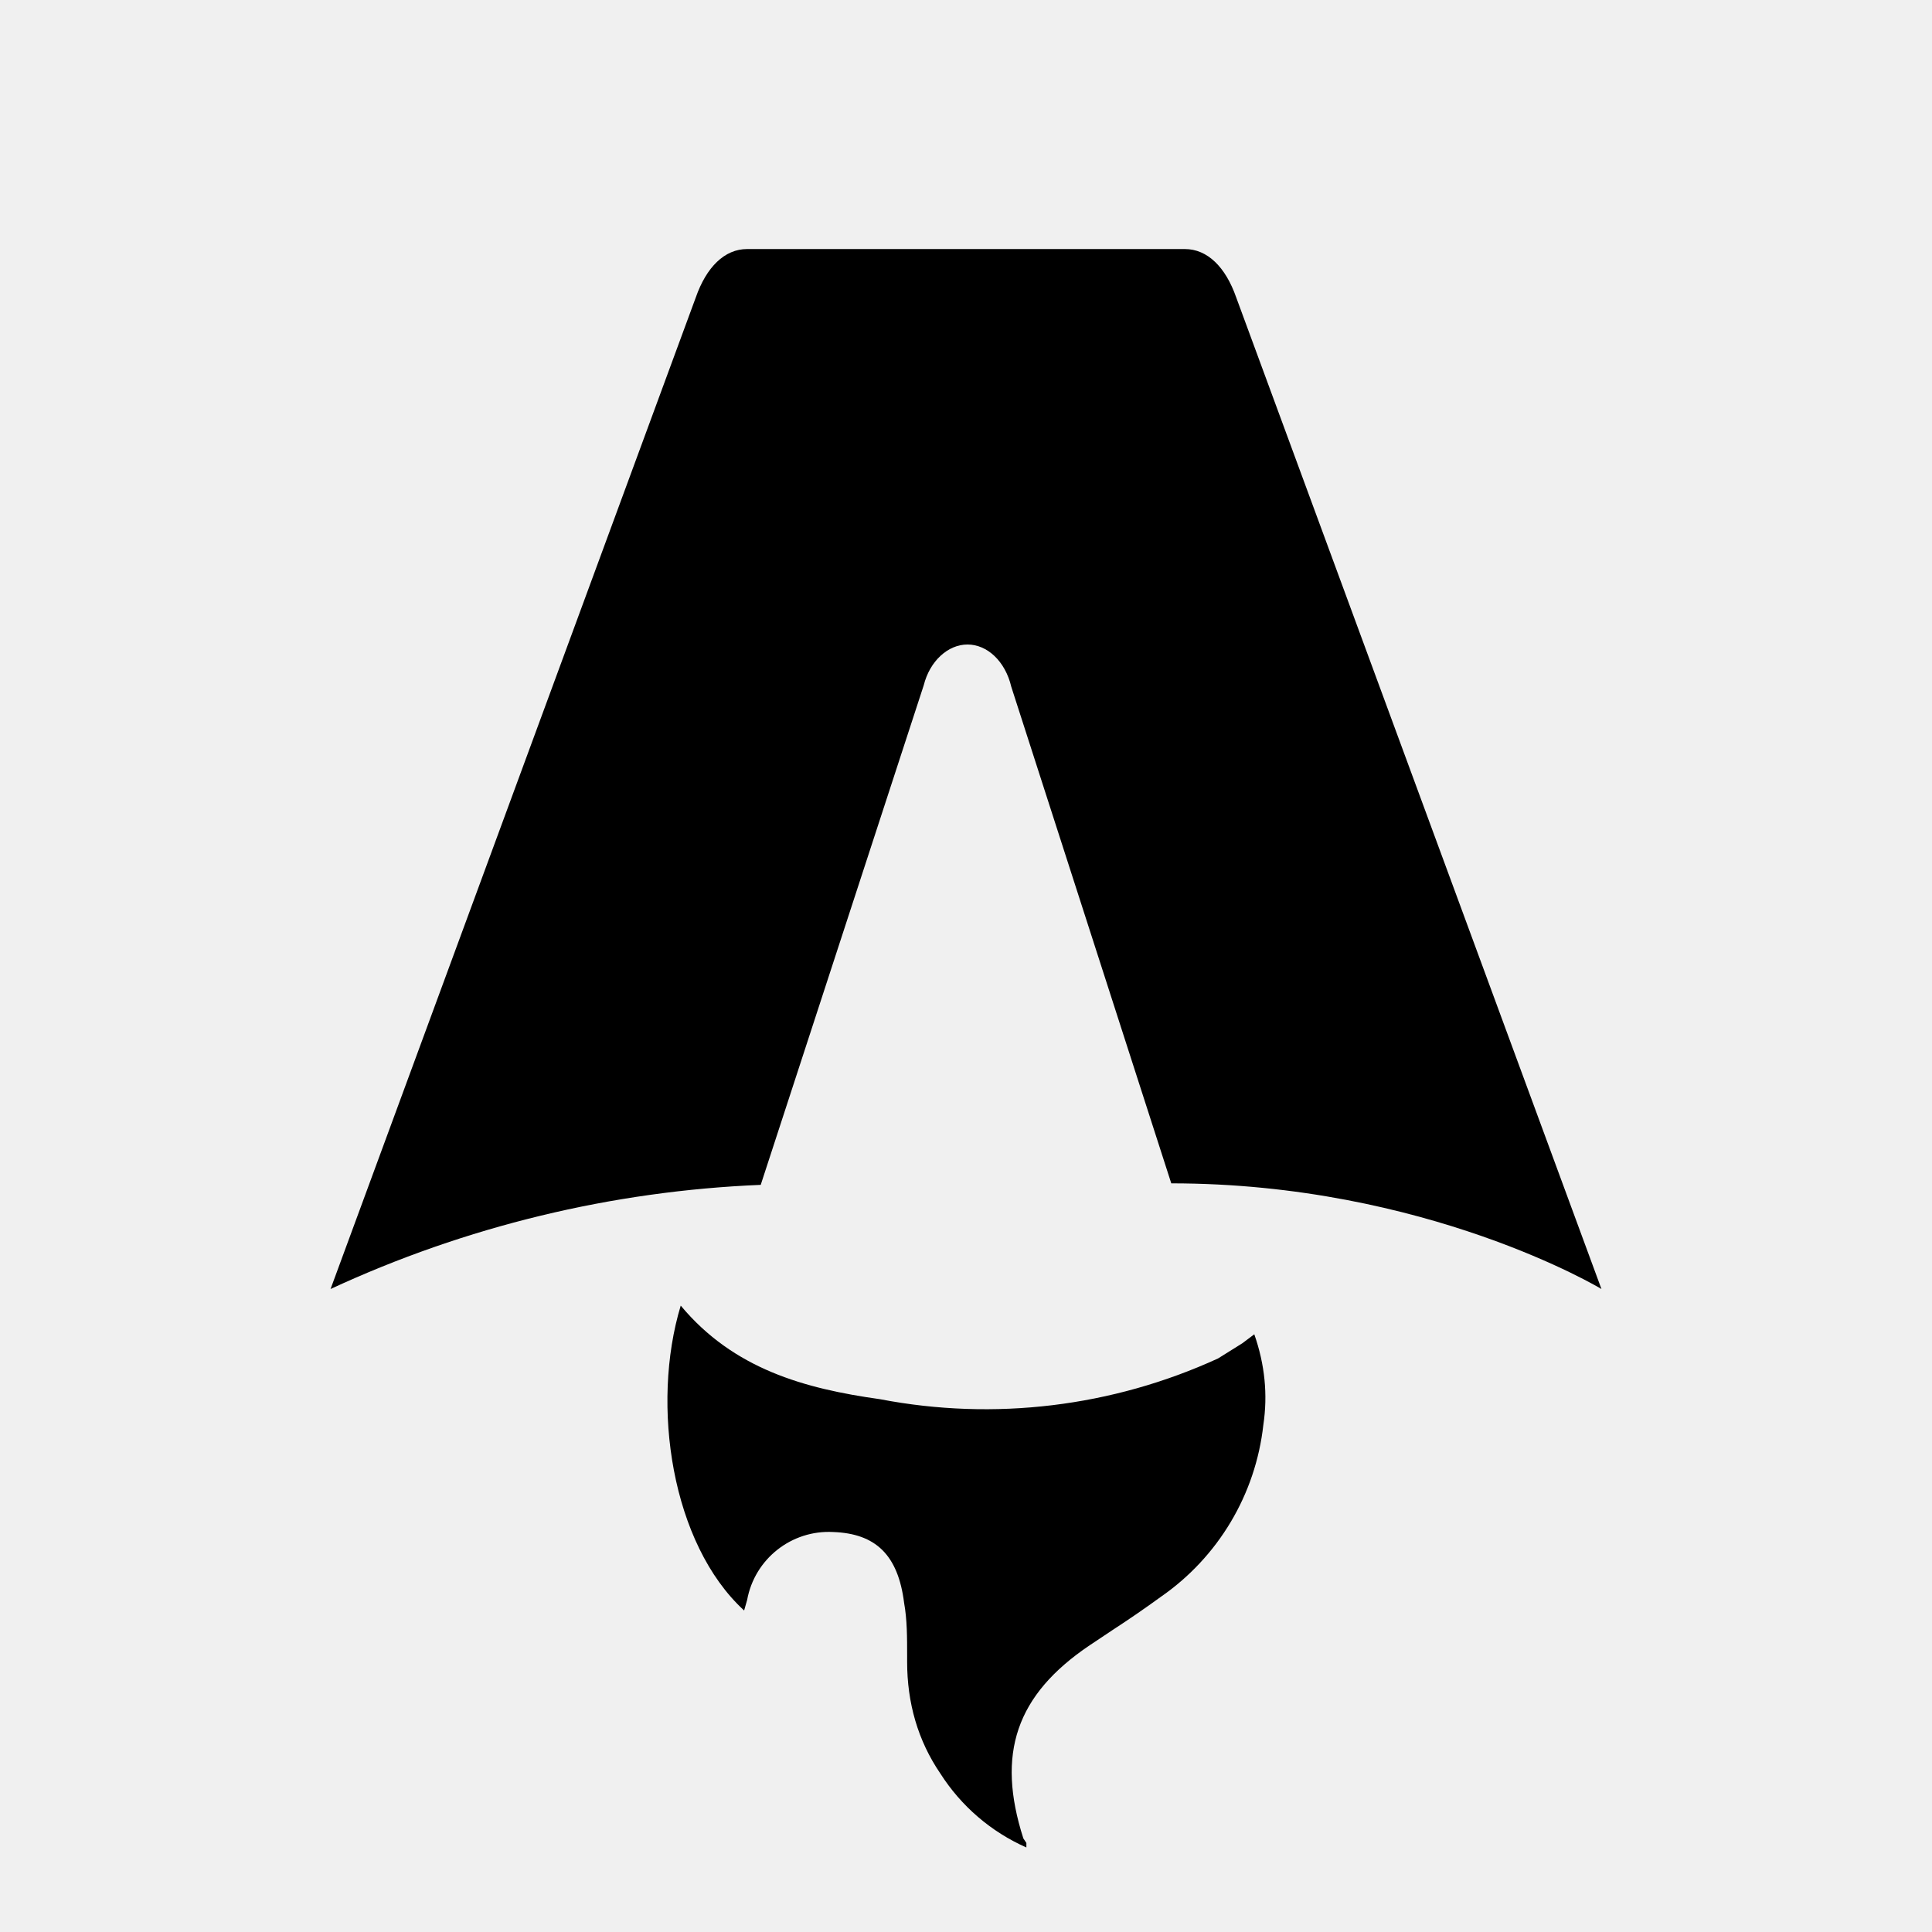
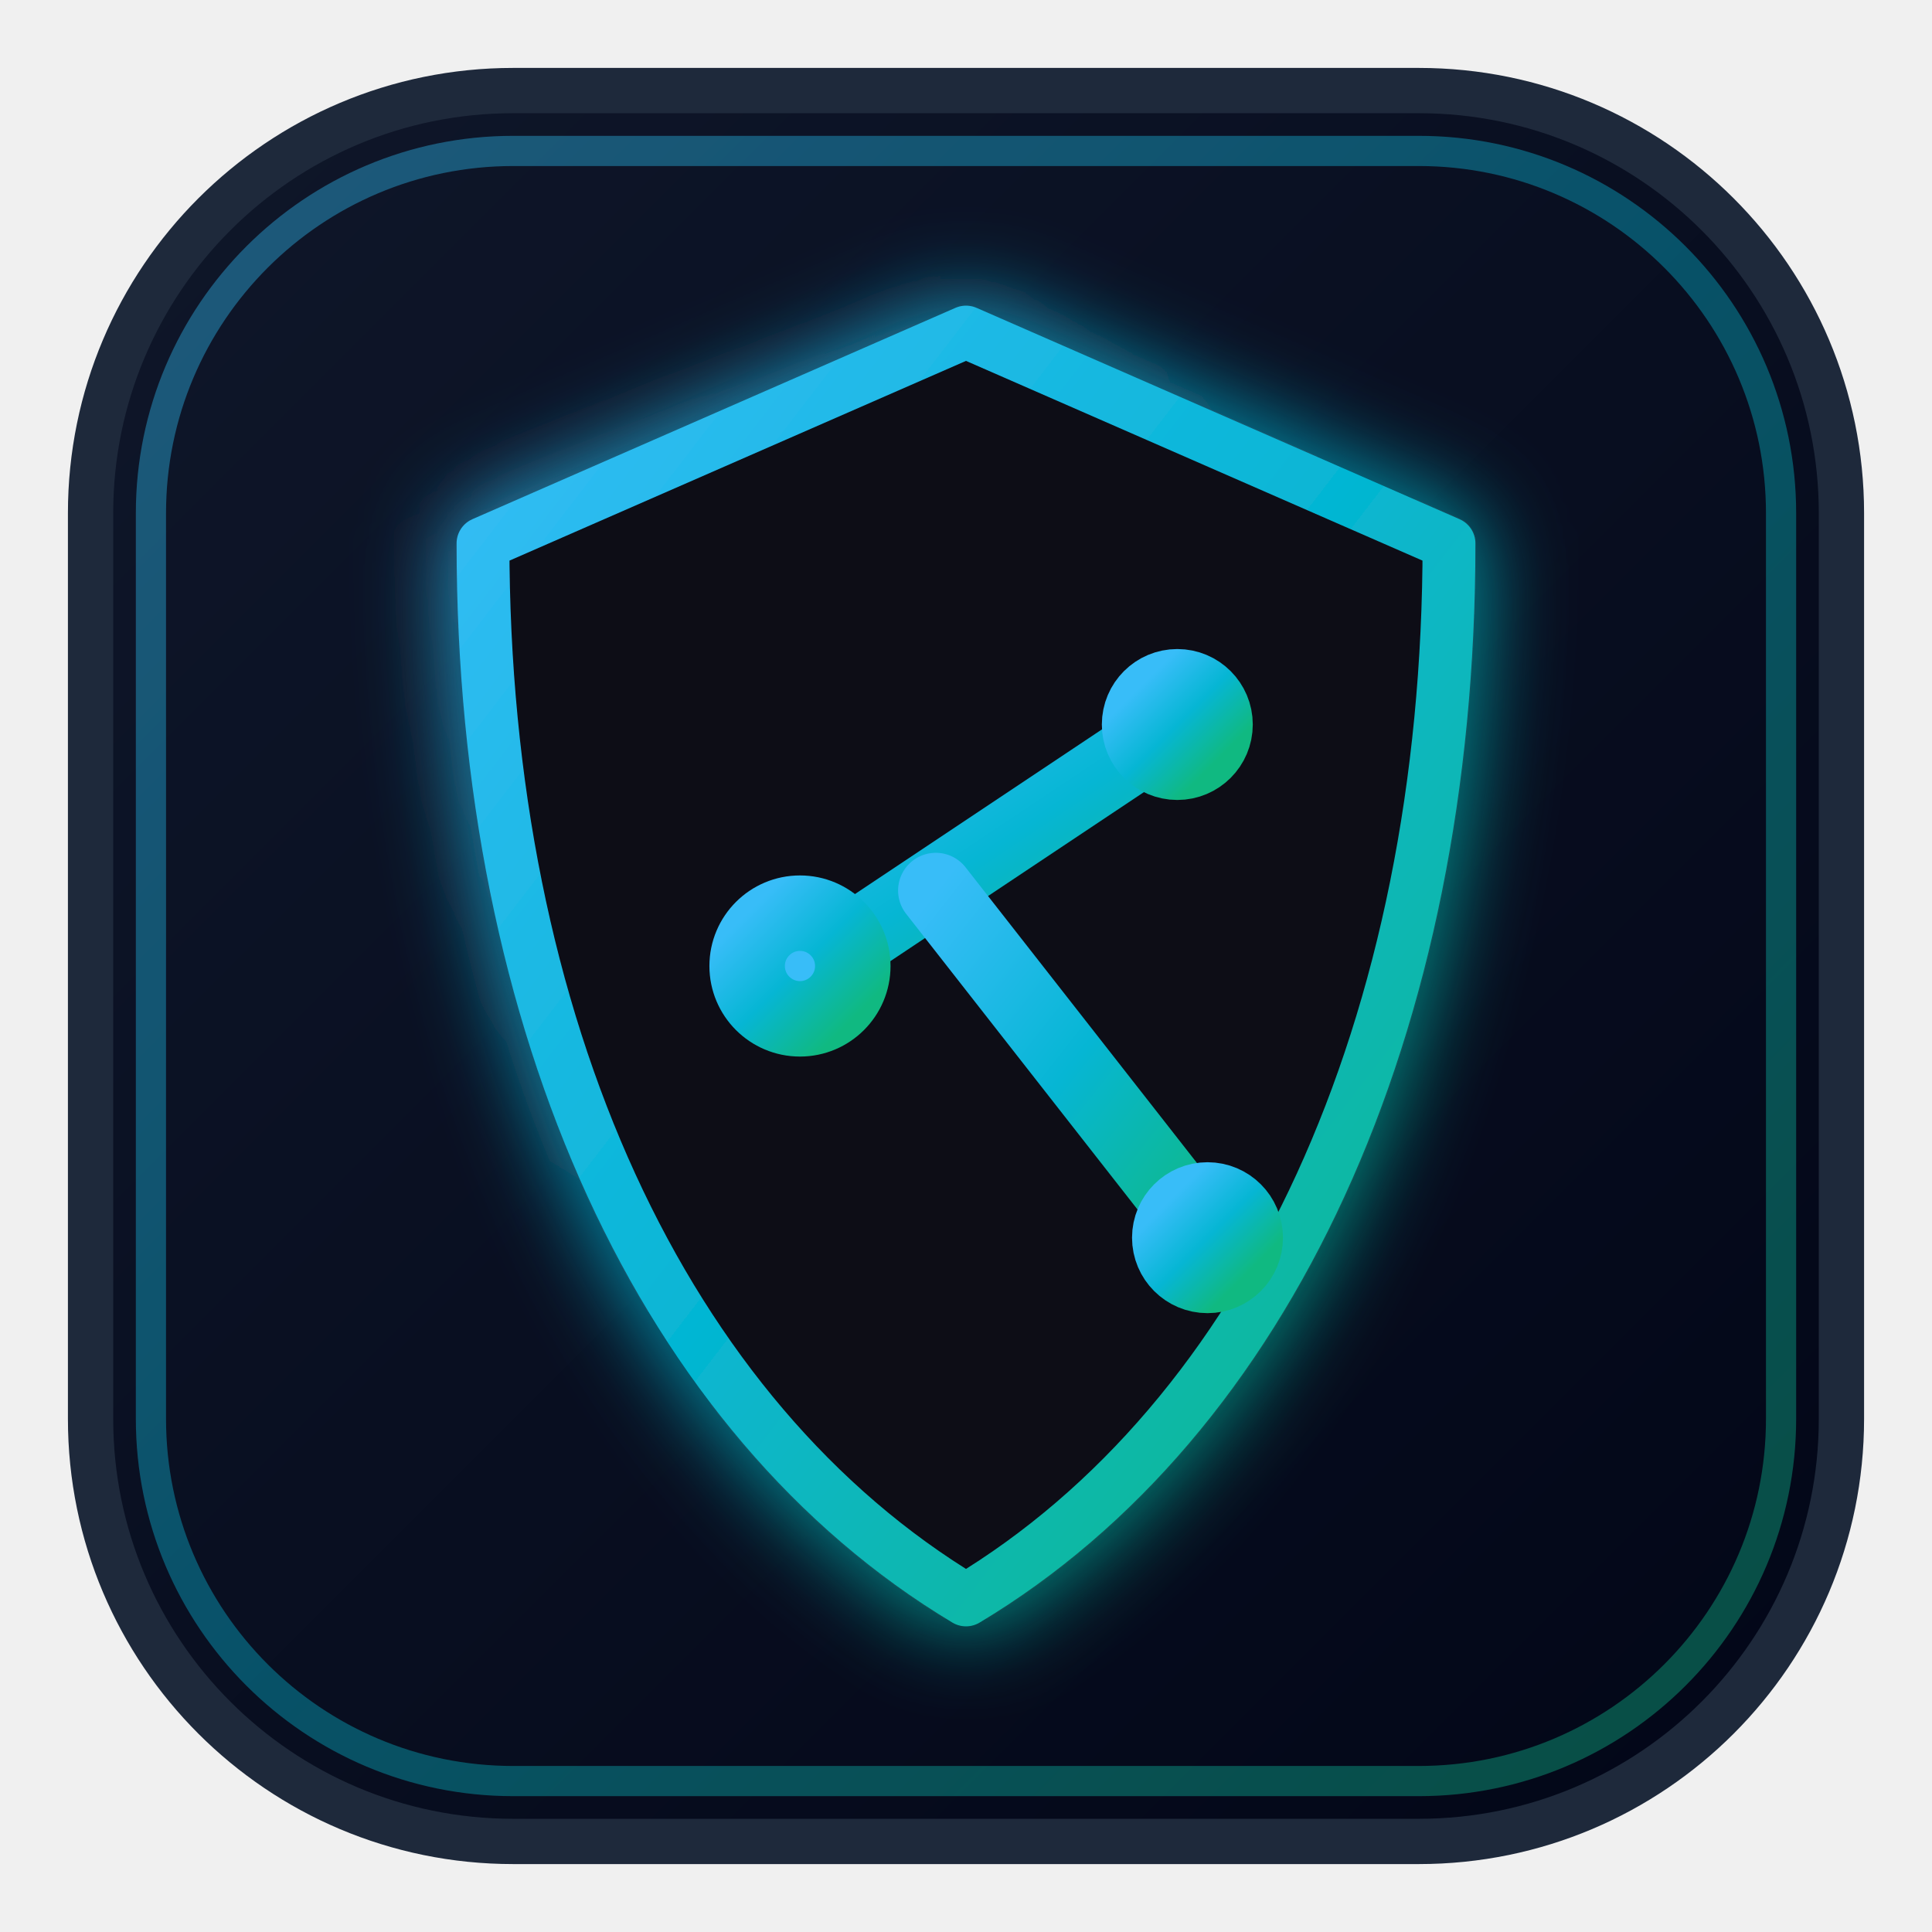
- <svg xmlns="http://www.w3.org/2000/svg" fill="none" viewBox="0 0 128 128">
-   <path d="M50.4 78.5a75.1 75.1 0 0 0-28.5 6.9l24.2-65.7c.7-2 1.9-3.2 3.4-3.2h29c1.5 0 2.7 1.2 3.4 3.2l24.2 65.7s-11.6-7-28.5-7L67 45.5c-.4-1.7-1.6-2.8-2.9-2.8-1.3 0-2.5 1.1-2.9 2.7L50.4 78.5Zm-1.1 28.2Zm-4.2-20.2c-2 6.6-.6 15.8 4.2 20.2a17.5 17.5 0 0 1 .2-.7 5.5 5.5 0 0 1 5.7-4.5c2.8.1 4.3 1.5 4.7 4.7.2 1.1.2 2.3.2 3.5v.4c0 2.7.7 5.2 2.2 7.4a13 13 0 0 0 5.7 4.9v-.3l-.2-.3c-1.8-5.6-.5-9.5 4.4-12.8l1.5-1a73 73 0 0 0 3.2-2.2 16 16 0 0 0 6.8-11.4c.3-2 .1-4-.6-6l-.8.6-1.6 1a37 37 0 0 1-22.4 2.7c-5-.7-9.7-2-13.2-6.2Z" />
-   <style>
-         path { fill: #000; }
-         @media (prefers-color-scheme: dark) {
-             path { fill: #FFF; }
-         }
-     </style>
+ <svg xmlns="http://www.w3.org/2000/svg" viewBox="0 0 128 128" width="128" height="128">
+   <defs>
+     <linearGradient id="shieldGrad" x1="0%" y1="0%" x2="100%" y2="100%">
+       <stop offset="0%" stop-color="#0f172a" />
+       <stop offset="100%" stop-color="#020617" />
+     </linearGradient>
+     <linearGradient id="neonGrad" x1="0%" y1="0%" x2="100%" y2="100%">
+       <stop offset="0%" stop-color="#38bdf8" />
+       <stop offset="50%" stop-color="#06b6d4" />
+       <stop offset="100%" stop-color="#10b981" />
+     </linearGradient>
+     <filter id="glow" x="-20%" y="-20%" width="140%" height="140%">
+       <feGaussianBlur stdDeviation="3" result="blur" />
+       <feComposite in="SourceGraphic" in2="blur" operator="over" />
+     </filter>
+   </defs>
+   <rect x="6" y="6" width="116" height="116" rx="28" fill="url(#shieldGrad)" stroke="#1e293b" stroke-width="3" />
+   <rect x="10" y="10" width="108" height="108" rx="24" fill="none" stroke="url(#neonGrad)" stroke-width="2" opacity="0.4" />
+   <path d="M64 22 L96 36 C96 68 84 94 64 106 C44 94 32 68 32 36 Z" fill="#090d16" stroke="url(#neonGrad)" stroke-width="3.5" stroke-linejoin="round" filter="url(#glow)" />
+   <g fill="none" stroke="url(#neonGrad)" stroke-width="5" stroke-linecap="round" stroke-linejoin="round">
+     <path d="M52 46 L52 82" />
+     <path d="M78 48 L54 64" />
+     <path d="M62 59 L80 82" />
+     <circle cx="53" cy="64" r="3.5" fill="#38bdf8" />
+     <circle cx="78" cy="48" r="2.5" fill="#10b981" />
+     <circle cx="80" cy="82" r="2.5" fill="#38bdf8" />
+   </g>
</svg>
